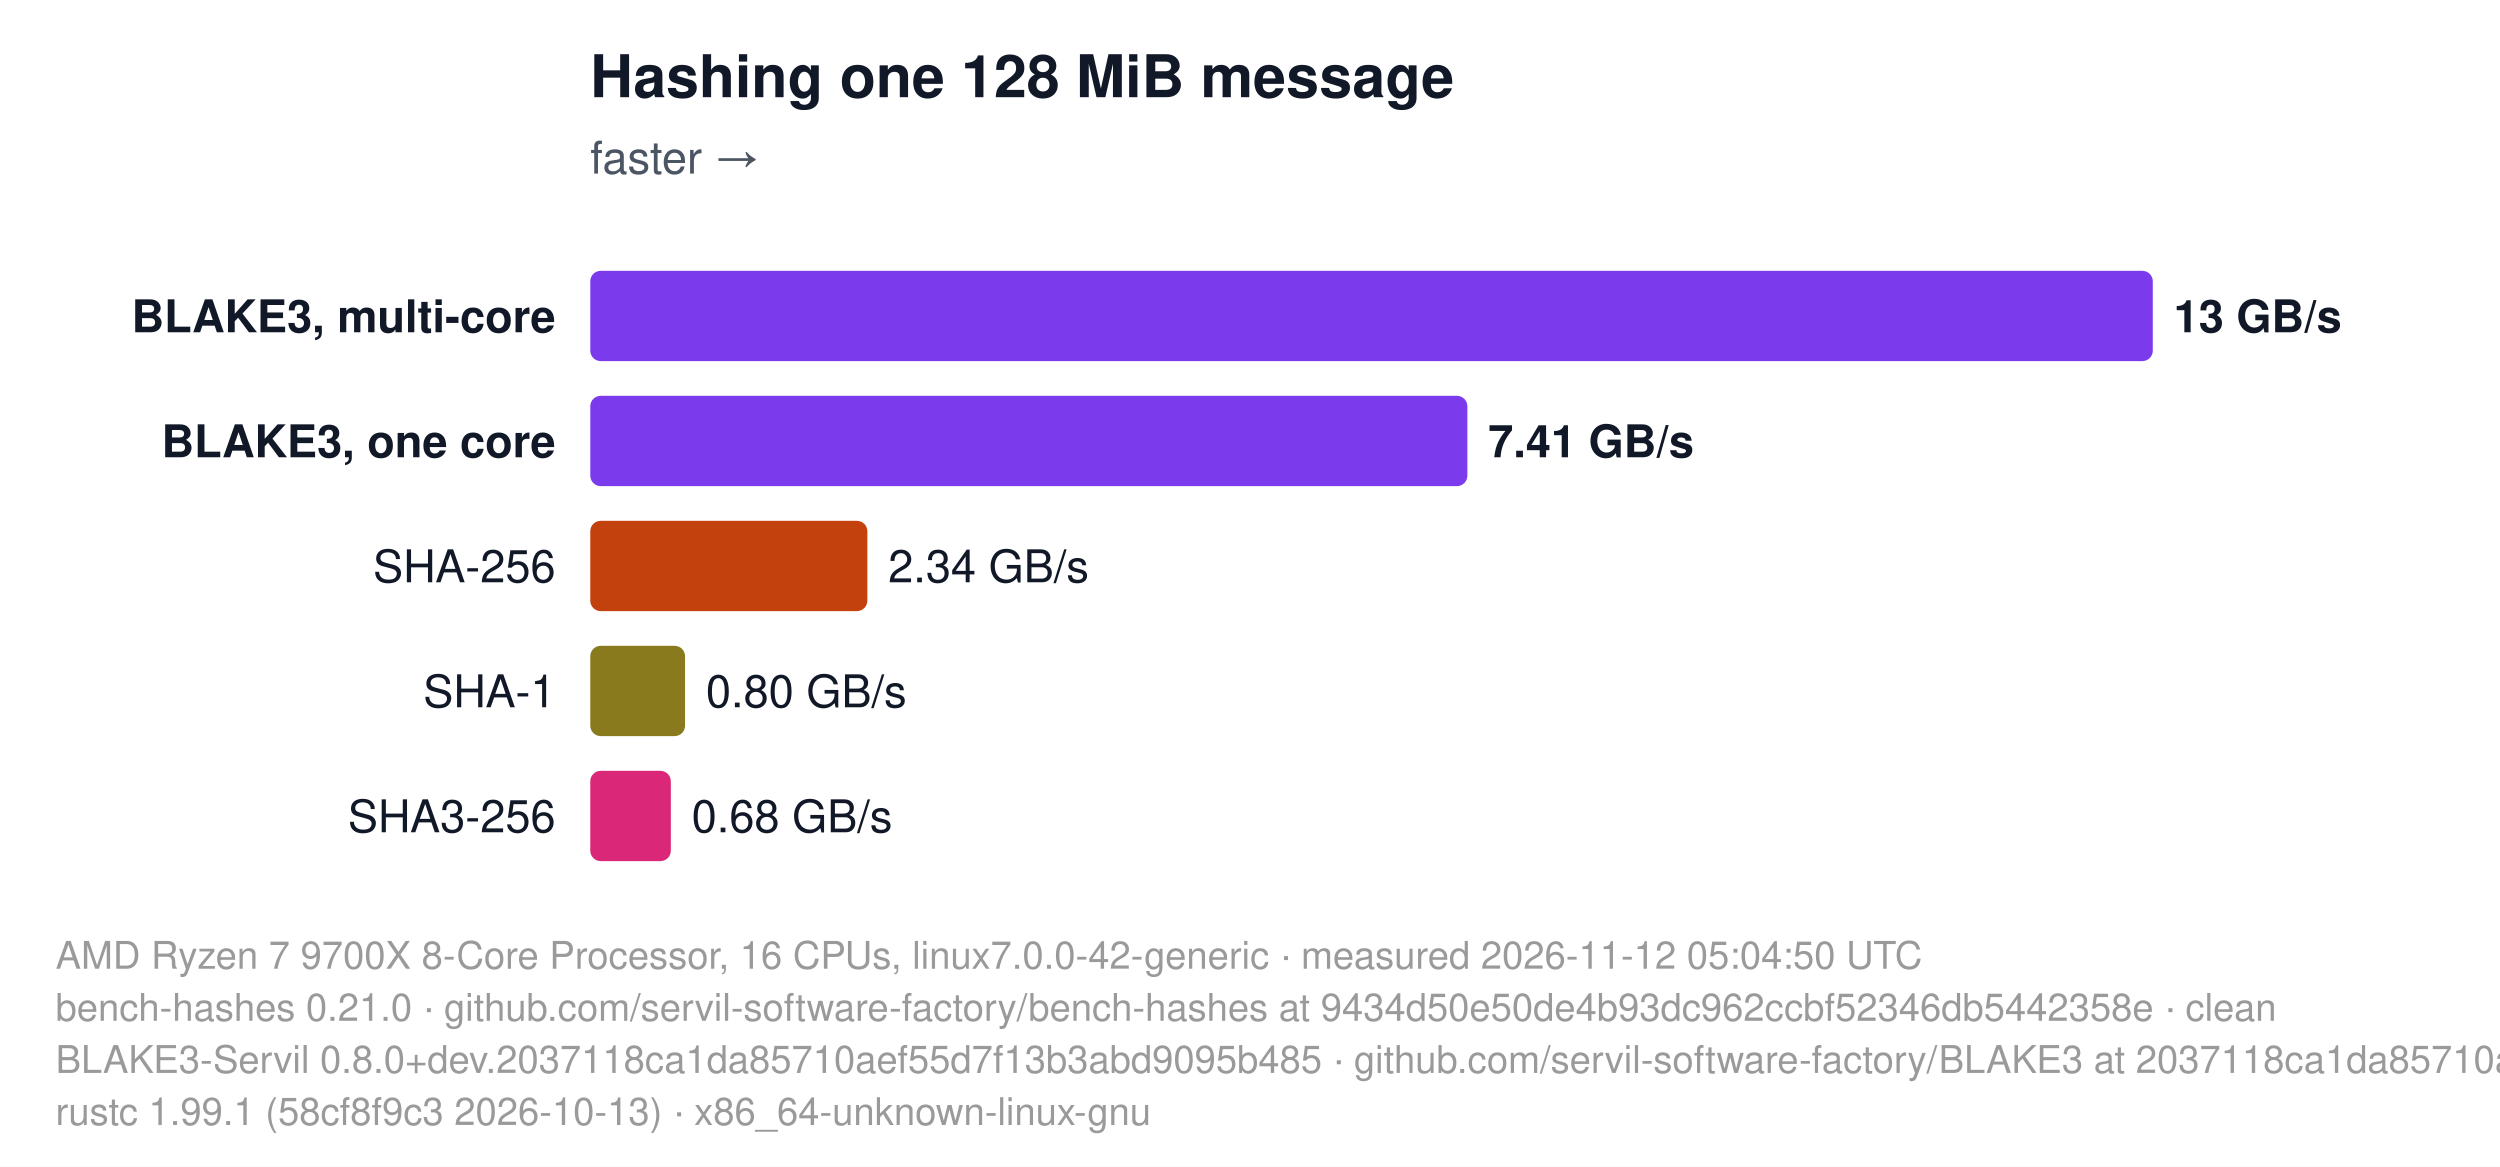
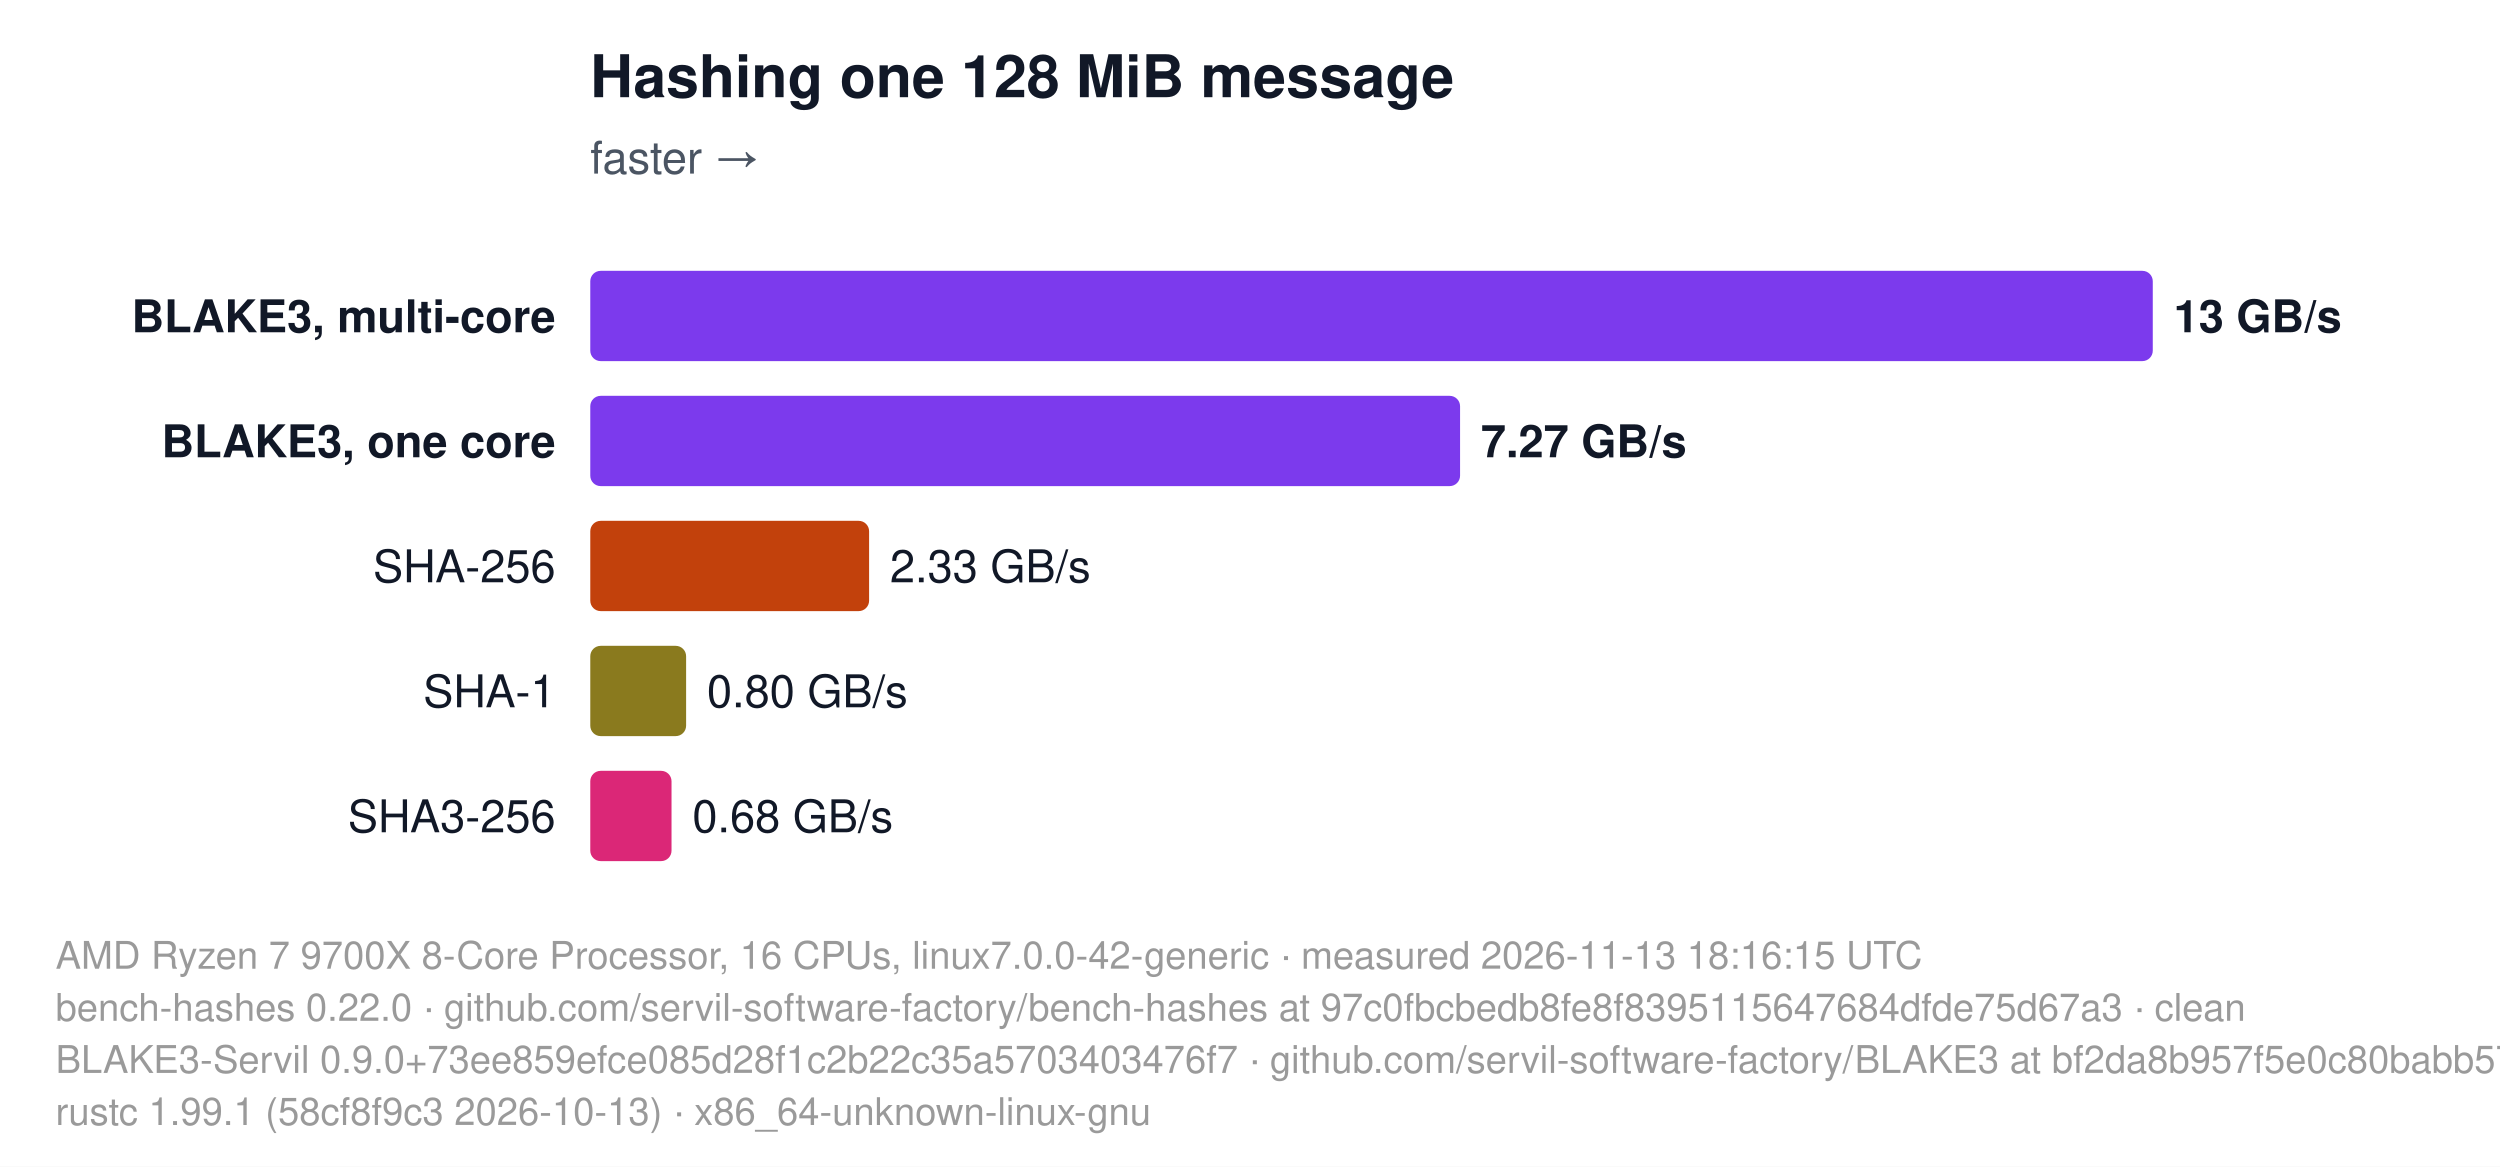
<svg xmlns="http://www.w3.org/2000/svg" width="720" height="336" viewBox="0 0 720 336" font-family="-apple-system, BlinkMacSystemFont, 'Segoe UI', Helvetica, Arial, sans-serif">
  <rect width="720" height="336" fill="#ffffff" />
  <text x="170" y="28" font-size="17" font-weight="600" fill="#111827">Hashing one 128 MiB message</text>
  <text x="170" y="50" font-size="13" fill="#4b5563">faster →</text>
  <text x="160" y="95.7" font-size="13" fill="#111827" text-anchor="end" font-weight="600">BLAKE3, multi-core</text>
  <rect x="170" y="78" width="450.0" height="26" rx="3" fill="#7c3aed" />
  <text x="626.0" y="95.7" font-size="13" fill="#111827" font-weight="600">13 GB/s</text>
  <text x="160" y="131.7" font-size="13" fill="#111827" text-anchor="end" font-weight="600">BLAKE3, one core</text>
-   <rect x="170" y="114" width="252.6" height="26" rx="3" fill="#7c3aed" />
-   <text x="428.6" y="131.7" font-size="13" fill="#111827" font-weight="600">7.41 GB/s</text>
+   <rect x="170" y="114" width="250.5" height="26" rx="3" fill="#7c3aed" />
+   <text x="426.5" y="131.7" font-size="13" fill="#111827" font-weight="600">7.27 GB/s</text>
  <text x="160" y="167.7" font-size="13" fill="#111827" text-anchor="end">SHA-256</text>
-   <rect x="170" y="150" width="79.8" height="26" rx="3" fill="#c2410c" />
-   <text x="255.8" y="167.7" font-size="13" fill="#111827">2.34 GB/s</text>
+   <rect x="170" y="150" width="80.3" height="26" rx="3" fill="#c2410c" />
+   <text x="256.3" y="167.7" font-size="13" fill="#111827">2.33 GB/s</text>
  <text x="160" y="203.7" font-size="13" fill="#111827" text-anchor="end">SHA-1</text>
-   <rect x="170" y="186" width="27.3" height="26" rx="3" fill="#8a7a1e" />
-   <text x="203.3" y="203.7" font-size="13" fill="#111827">0.80 GB/s</text>
+   <rect x="170" y="186" width="27.6" height="26" rx="3" fill="#8a7a1e" />
+   <text x="203.6" y="203.7" font-size="13" fill="#111827">0.80 GB/s</text>
  <text x="160" y="239.7" font-size="13" fill="#111827" text-anchor="end">SHA3-256</text>
-   <rect x="170" y="222" width="23.2" height="26" rx="3" fill="#db2777" />
-   <text x="199.2" y="239.7" font-size="13" fill="#111827">0.68 GB/s</text>
-   <text x="16" y="279.0" font-size="11" fill="#9a9a9a">AMD Ryzen 7 9700X 8-Core Processor, 16 CPUs, linux7.0.0-42-generic · measured 2026-11-12 05:04:50 UTC</text>
-   <text x="16" y="294.0" font-size="11" fill="#9a9a9a">bench-hashes 0.21.0 · github.com/servil-software-factory/bench-hashes at 9434d50e50de4b93dc962ccbf52346db5442358e · clean</text>
-   <text x="16" y="309.0" font-size="11" fill="#9a9a9a">BLAKE3-Servil 0.8.0+dev.2037118ca1da85710aef55d7f13b3abd9095b485 · github.com/servil-software-factory/BLAKE3 at 2037118ca1da85710aef55d7f13b3abd9095b485 · clean</text>
+   <rect x="170" y="222" width="23.4" height="26" rx="3" fill="#db2777" />
+   <text x="199.4" y="239.7" font-size="13" fill="#111827">0.68 GB/s</text>
+   <text x="16" y="279.0" font-size="11" fill="#9a9a9a">AMD Ryzen 7 9700X 8-Core Processor, 16 CPUs, linux7.0.0-42-generic · measured 2026-11-13 18:16:15 UTC</text>
+   <text x="16" y="294.0" font-size="11" fill="#9a9a9a">bench-hashes 0.22.0 · github.com/servil-software-factory/bench-hashes at 97c0fbcbedb8fe8f8395115647684dfde75d67a3 · clean</text>
+   <text x="16" y="309.0" font-size="11" fill="#9a9a9a">BLAKE3-Servil 0.9.0+73ee859efce085d28f1c2b22c35a5703403476f7 · github.com/servil-software-factory/BLAKE3 at bf2da8b957f5e0c80babb57952de3e53f95c921a · clean</text>
  <text x="16" y="324.0" font-size="11" fill="#9a9a9a">rustc 1.99.1 (58cf8f9c3 2026-10-13) · x86_64-unknown-linux-gnu</text>
</svg>
